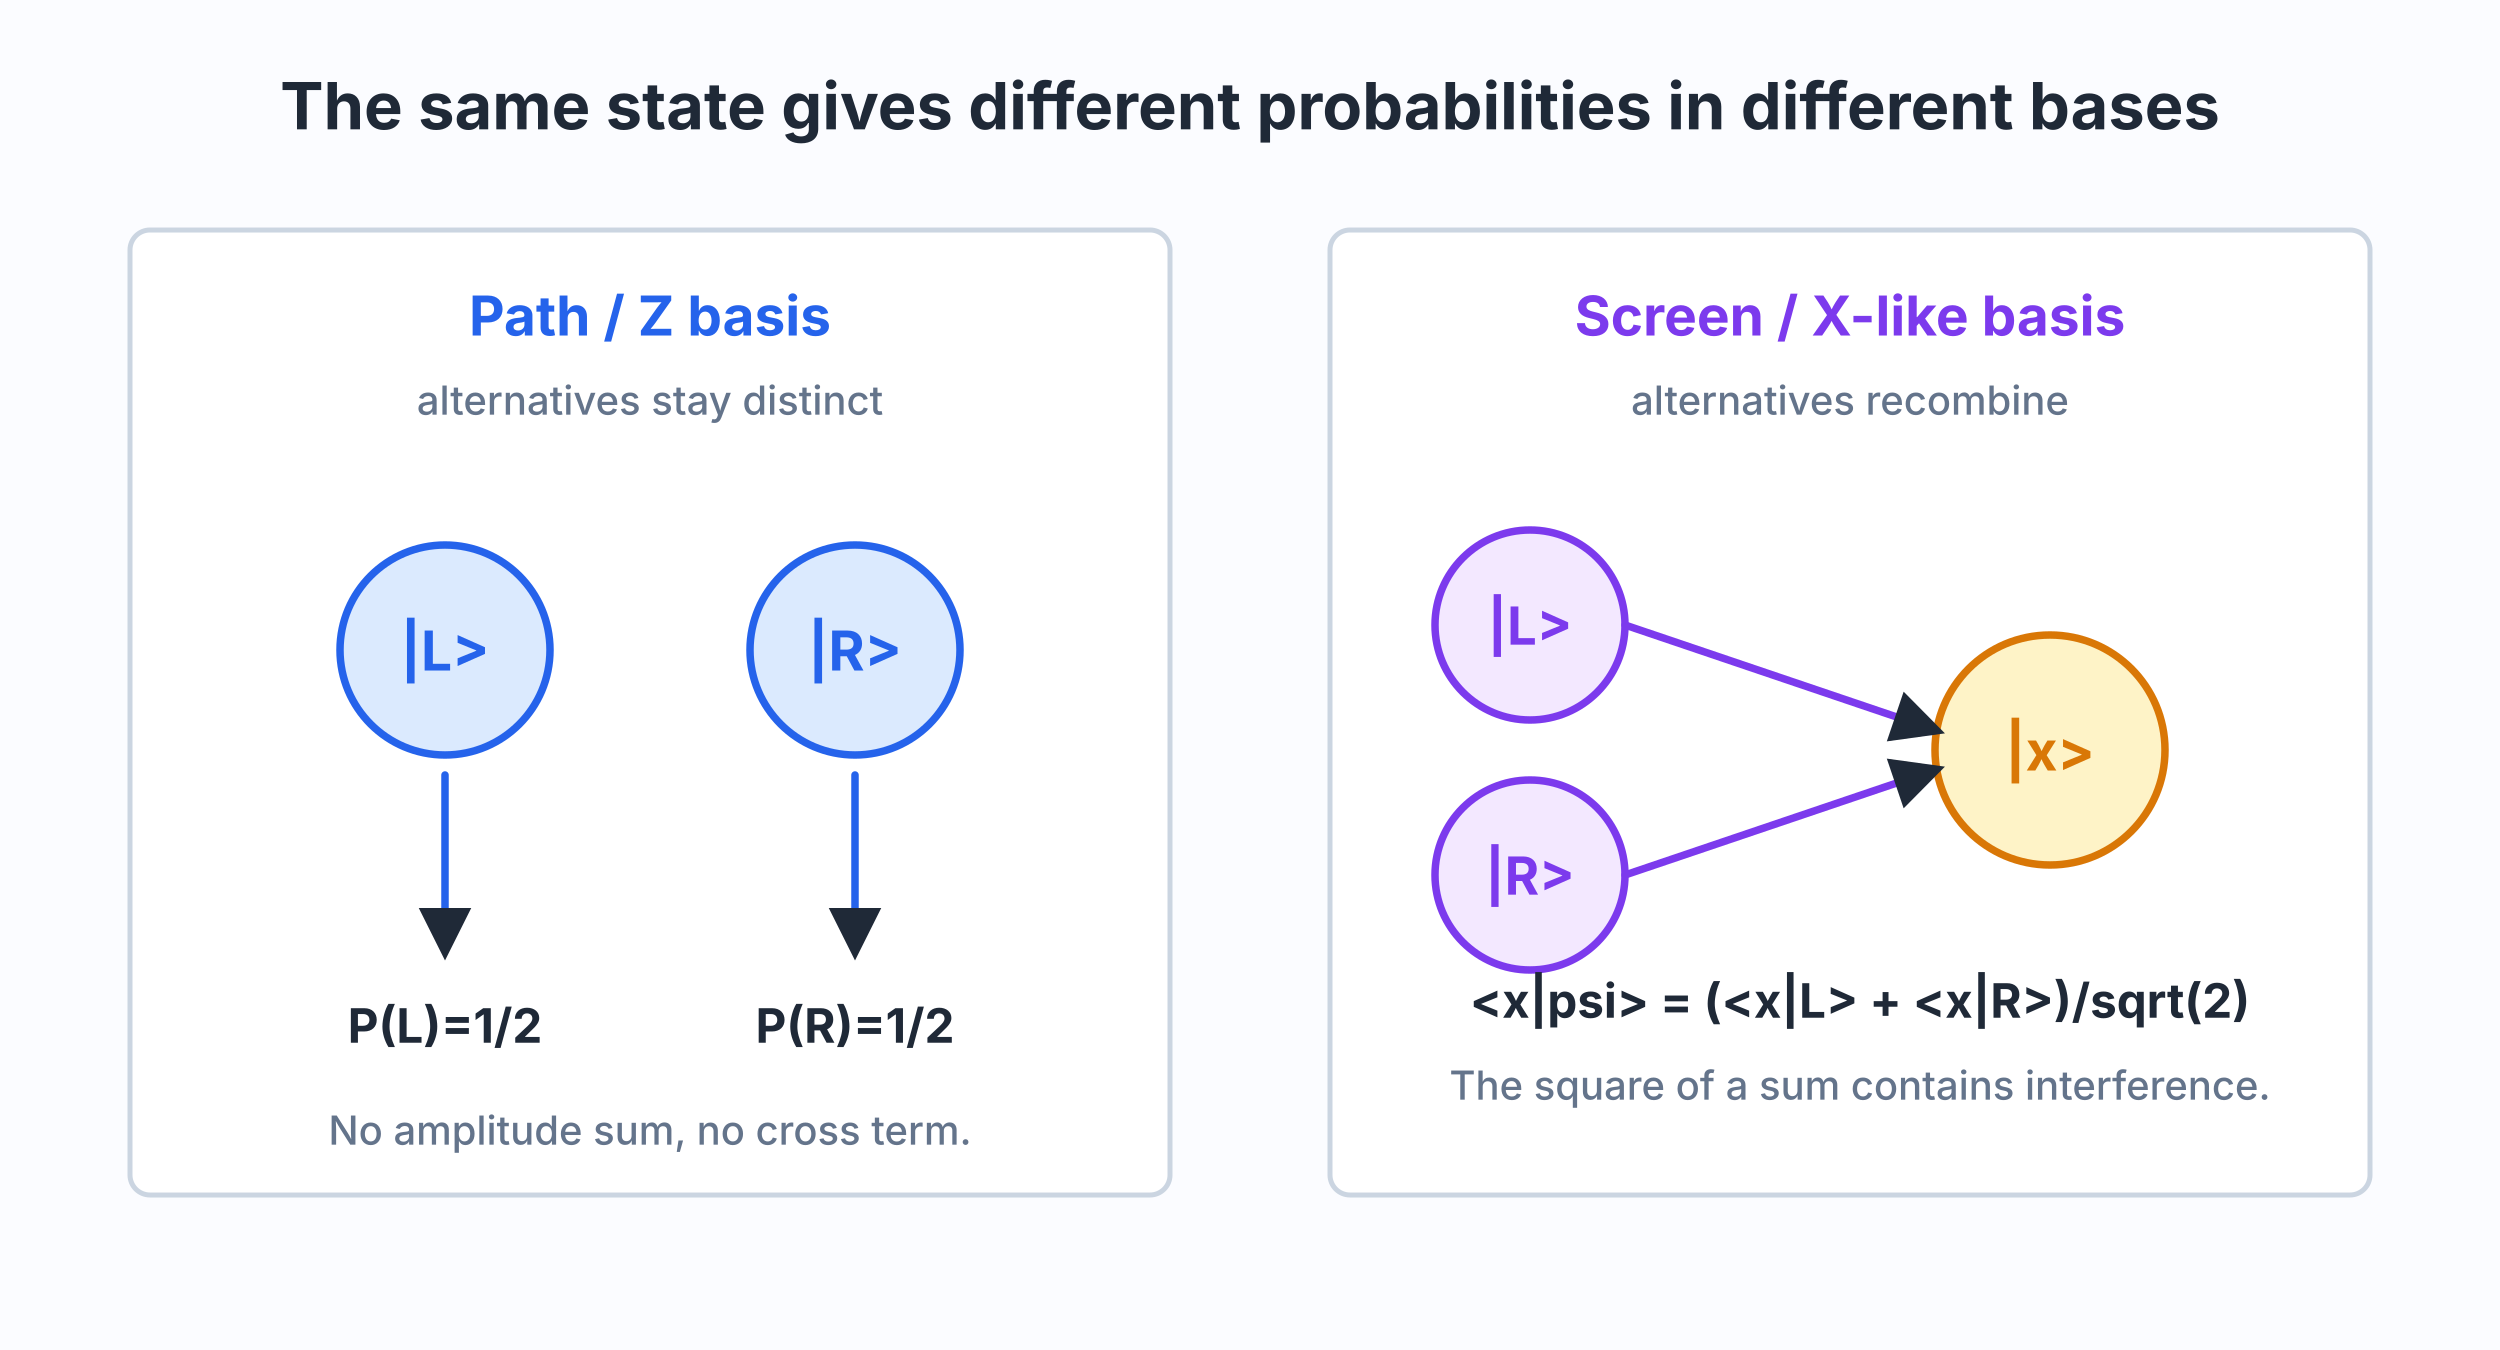
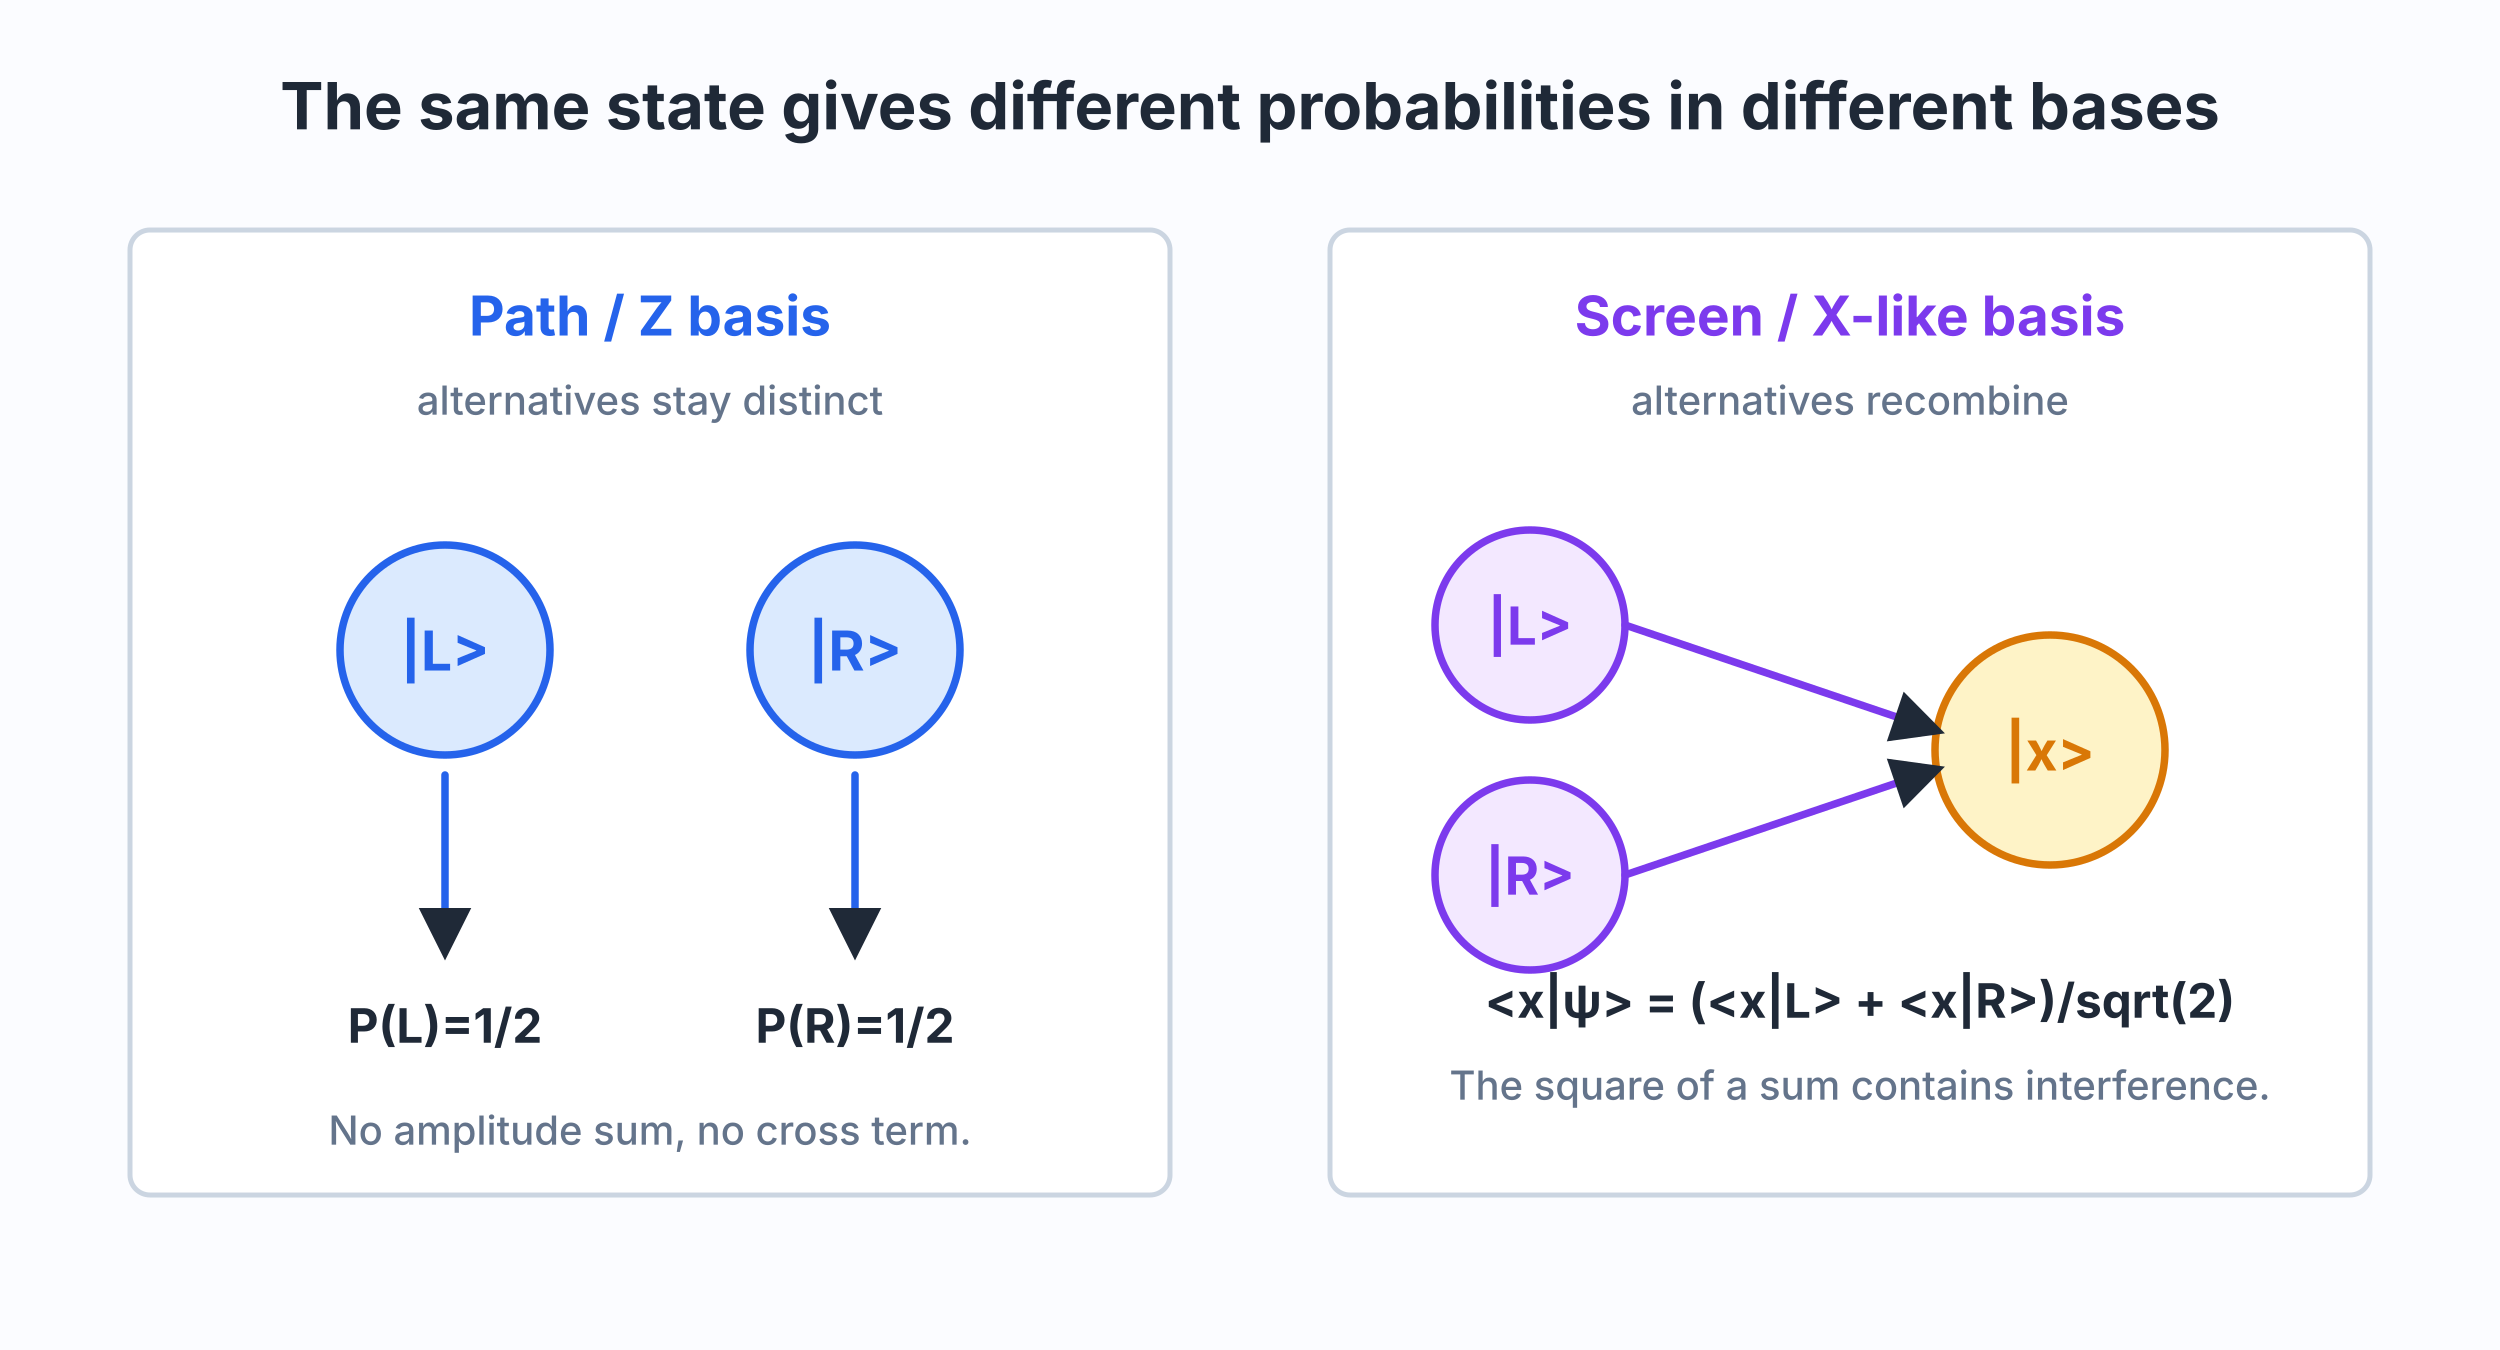
<svg xmlns="http://www.w3.org/2000/svg" viewBox="0 0 1000 540" width="1000" height="540">
  <rect x="0" y="0" width="1000" height="540" fill="#fbfcff" stroke="none" stroke-width="2" rx="0" />
  <defs>
    <marker id="arrow" viewBox="0 0 10 10" refX="8" refY="5" markerWidth="7" markerHeight="7" orient="auto-start-reverse">
      <path d="M 0 0 L 10 5 L 0 10 z" fill="#1f2937" />
    </marker>
    <linearGradient id="screenGlow" x1="0" x2="0" y1="0" y2="1">
      <stop offset="0%" stop-color="#dbeafe" />
      <stop offset="50%" stop-color="#fef3c7" />
      <stop offset="100%" stop-color="#dbeafe" />
    </linearGradient>
  </defs>
-   <text x="500" y="42" fill="#1f2937" font-size="26" font-weight="700" font-family="Inter, Arial, sans-serif" text-anchor="middle" dominant-baseline="middle">The same state gives different probabilities in different bases</text>
+   <text x="500" y="42" fill="#1f2937" font-size="26" font-weight="700" font-family="Inter, &quot;Noto Sans&quot;, &quot;DejaVu Sans&quot;, &quot;Arial Unicode MS&quot;, Arial, sans-serif" text-anchor="middle" dominant-baseline="middle">The same state gives different probabilities in different bases</text>
  <rect x="52" y="92" width="416" height="386" fill="#ffffff" stroke="#cbd5e1" stroke-width="2" rx="8" />
  <rect x="532" y="92" width="416" height="386" fill="#ffffff" stroke="#cbd5e1" stroke-width="2" rx="8" />
-   <text x="260" y="126" fill="#2563eb" font-size="22" font-weight="700" font-family="Inter, Arial, sans-serif" text-anchor="middle" dominant-baseline="middle">Path / Z basis</text>
-   <text x="740" y="126" fill="#7c3aed" font-size="22" font-weight="700" font-family="Inter, Arial, sans-serif" text-anchor="middle" dominant-baseline="middle">Screen / X-like basis</text>
-   <text x="260" y="160" fill="#64748b" font-size="16" font-weight="500" font-family="Inter, Arial, sans-serif" text-anchor="middle" dominant-baseline="middle">alternatives stay distinct</text>
-   <text x="740" y="160" fill="#64748b" font-size="16" font-weight="500" font-family="Inter, Arial, sans-serif" text-anchor="middle" dominant-baseline="middle">alternatives recombine</text>
+   <text x="260" y="126" fill="#2563eb" font-size="22" font-weight="700" font-family="Inter, &quot;Noto Sans&quot;, &quot;DejaVu Sans&quot;, &quot;Arial Unicode MS&quot;, Arial, sans-serif" text-anchor="middle" dominant-baseline="middle">Path / Z basis</text>
+   <text x="740" y="126" fill="#7c3aed" font-size="22" font-weight="700" font-family="Inter, &quot;Noto Sans&quot;, &quot;DejaVu Sans&quot;, &quot;Arial Unicode MS&quot;, Arial, sans-serif" text-anchor="middle" dominant-baseline="middle">Screen / X-like basis</text>
+   <text x="260" y="160" fill="#64748b" font-size="16" font-weight="500" font-family="Inter, &quot;Noto Sans&quot;, &quot;DejaVu Sans&quot;, &quot;Arial Unicode MS&quot;, Arial, sans-serif" text-anchor="middle" dominant-baseline="middle">alternatives stay distinct</text>
+   <text x="740" y="160" fill="#64748b" font-size="16" font-weight="500" font-family="Inter, &quot;Noto Sans&quot;, &quot;DejaVu Sans&quot;, &quot;Arial Unicode MS&quot;, Arial, sans-serif" text-anchor="middle" dominant-baseline="middle">alternatives recombine</text>
  <circle cx="178" cy="260" r="42" fill="#dbeafe" stroke="#2563eb" stroke-width="3" />
  <circle cx="342" cy="260" r="42" fill="#dbeafe" stroke="#2563eb" stroke-width="3" />
-   <text x="178" y="260" fill="#2563eb" font-size="22" font-weight="700" font-family="Inter, Arial, sans-serif" text-anchor="middle" dominant-baseline="middle">|L&gt;</text>
-   <text x="342" y="260" fill="#2563eb" font-size="22" font-weight="700" font-family="Inter, Arial, sans-serif" text-anchor="middle" dominant-baseline="middle">|R&gt;</text>
+   <text x="178" y="260" fill="#2563eb" font-size="22" font-weight="700" font-family="Inter, &quot;Noto Sans&quot;, &quot;DejaVu Sans&quot;, &quot;Arial Unicode MS&quot;, Arial, sans-serif" text-anchor="middle" dominant-baseline="middle">|L&gt;</text>
+   <text x="342" y="260" fill="#2563eb" font-size="22" font-weight="700" font-family="Inter, &quot;Noto Sans&quot;, &quot;DejaVu Sans&quot;, &quot;Arial Unicode MS&quot;, Arial, sans-serif" text-anchor="middle" dominant-baseline="middle">|R&gt;</text>
  <line x1="178" y1="310" x2="178" y2="380" stroke="#2563eb" stroke-width="3" stroke-linecap="round" marker-end="url(#arrow)" />
  <line x1="342" y1="310" x2="342" y2="380" stroke="#2563eb" stroke-width="3" stroke-linecap="round" marker-end="url(#arrow)" />
-   <text x="178" y="410" fill="#1f2937" font-size="19" font-weight="700" font-family="Inter, Arial, sans-serif" text-anchor="middle" dominant-baseline="middle">P(L)=1/2</text>
-   <text x="342" y="410" fill="#1f2937" font-size="19" font-weight="700" font-family="Inter, Arial, sans-serif" text-anchor="middle" dominant-baseline="middle">P(R)=1/2</text>
-   <text x="260" y="452" fill="#64748b" font-size="16" font-weight="500" font-family="Inter, Arial, sans-serif" text-anchor="middle" dominant-baseline="middle">No amplitude sum, no cross term.</text>
+   <text x="178" y="410" fill="#1f2937" font-size="19" font-weight="700" font-family="Inter, &quot;Noto Sans&quot;, &quot;DejaVu Sans&quot;, &quot;Arial Unicode MS&quot;, Arial, sans-serif" text-anchor="middle" dominant-baseline="middle">P(L)=1/2</text>
+   <text x="342" y="410" fill="#1f2937" font-size="19" font-weight="700" font-family="Inter, &quot;Noto Sans&quot;, &quot;DejaVu Sans&quot;, &quot;Arial Unicode MS&quot;, Arial, sans-serif" text-anchor="middle" dominant-baseline="middle">P(R)=1/2</text>
+   <text x="260" y="452" fill="#64748b" font-size="16" font-weight="500" font-family="Inter, &quot;Noto Sans&quot;, &quot;DejaVu Sans&quot;, &quot;Arial Unicode MS&quot;, Arial, sans-serif" text-anchor="middle" dominant-baseline="middle">No amplitude sum, no cross term.</text>
  <circle cx="612" cy="250" r="38" fill="#f3e8ff" stroke="#7c3aed" stroke-width="3" />
  <circle cx="612" cy="350" r="38" fill="#f3e8ff" stroke="#7c3aed" stroke-width="3" />
-   <text x="612" y="250" fill="#7c3aed" font-size="21" font-weight="700" font-family="Inter, Arial, sans-serif" text-anchor="middle" dominant-baseline="middle">|L&gt;</text>
-   <text x="612" y="350" fill="#7c3aed" font-size="21" font-weight="700" font-family="Inter, Arial, sans-serif" text-anchor="middle" dominant-baseline="middle">|R&gt;</text>
+   <text x="612" y="250" fill="#7c3aed" font-size="21" font-weight="700" font-family="Inter, &quot;Noto Sans&quot;, &quot;DejaVu Sans&quot;, &quot;Arial Unicode MS&quot;, Arial, sans-serif" text-anchor="middle" dominant-baseline="middle">|L&gt;</text>
+   <text x="612" y="350" fill="#7c3aed" font-size="21" font-weight="700" font-family="Inter, &quot;Noto Sans&quot;, &quot;DejaVu Sans&quot;, &quot;Arial Unicode MS&quot;, Arial, sans-serif" text-anchor="middle" dominant-baseline="middle">|R&gt;</text>
  <circle cx="820" cy="300" r="46" fill="#fef3c7" stroke="#d97706" stroke-width="3" />
-   <text x="820" y="300" fill="#d97706" font-size="22" font-weight="700" font-family="Inter, Arial, sans-serif" text-anchor="middle" dominant-baseline="middle">|x&gt;</text>
+   <text x="820" y="300" fill="#d97706" font-size="22" font-weight="700" font-family="Inter, &quot;Noto Sans&quot;, &quot;DejaVu Sans&quot;, &quot;Arial Unicode MS&quot;, Arial, sans-serif" text-anchor="middle" dominant-baseline="middle">|x&gt;</text>
  <line x1="650" y1="250" x2="774" y2="292" stroke="#7c3aed" stroke-width="3" stroke-linecap="round" marker-end="url(#arrow)" />
  <line x1="650" y1="350" x2="774" y2="308" stroke="#7c3aed" stroke-width="3" stroke-linecap="round" marker-end="url(#arrow)" />
-   <text x="744" y="400" fill="#1f2937" font-size="19" font-weight="700" font-family="Inter, Arial, sans-serif" text-anchor="middle" dominant-baseline="middle">&lt;x|psi&gt; = (&lt;x|L&gt; + &lt;x|R&gt;)/sqrt(2)</text>
-   <text x="744" y="434" fill="#64748b" font-size="16" font-weight="500" font-family="Inter, Arial, sans-serif" text-anchor="middle" dominant-baseline="middle">The square of a sum contains interference.</text>
+   <text x="744" y="400" fill="#1f2937" font-size="19" font-weight="700" font-family="Inter, &quot;Noto Sans&quot;, &quot;DejaVu Sans&quot;, &quot;Arial Unicode MS&quot;, Arial, sans-serif" text-anchor="middle" dominant-baseline="middle">&lt;x|ψ&gt; = (&lt;x|L&gt; + &lt;x|R&gt;)/sqrt(2)</text>
+   <text x="744" y="434" fill="#64748b" font-size="16" font-weight="500" font-family="Inter, &quot;Noto Sans&quot;, &quot;DejaVu Sans&quot;, &quot;Arial Unicode MS&quot;, Arial, sans-serif" text-anchor="middle" dominant-baseline="middle">The square of a sum contains interference.</text>
</svg>
